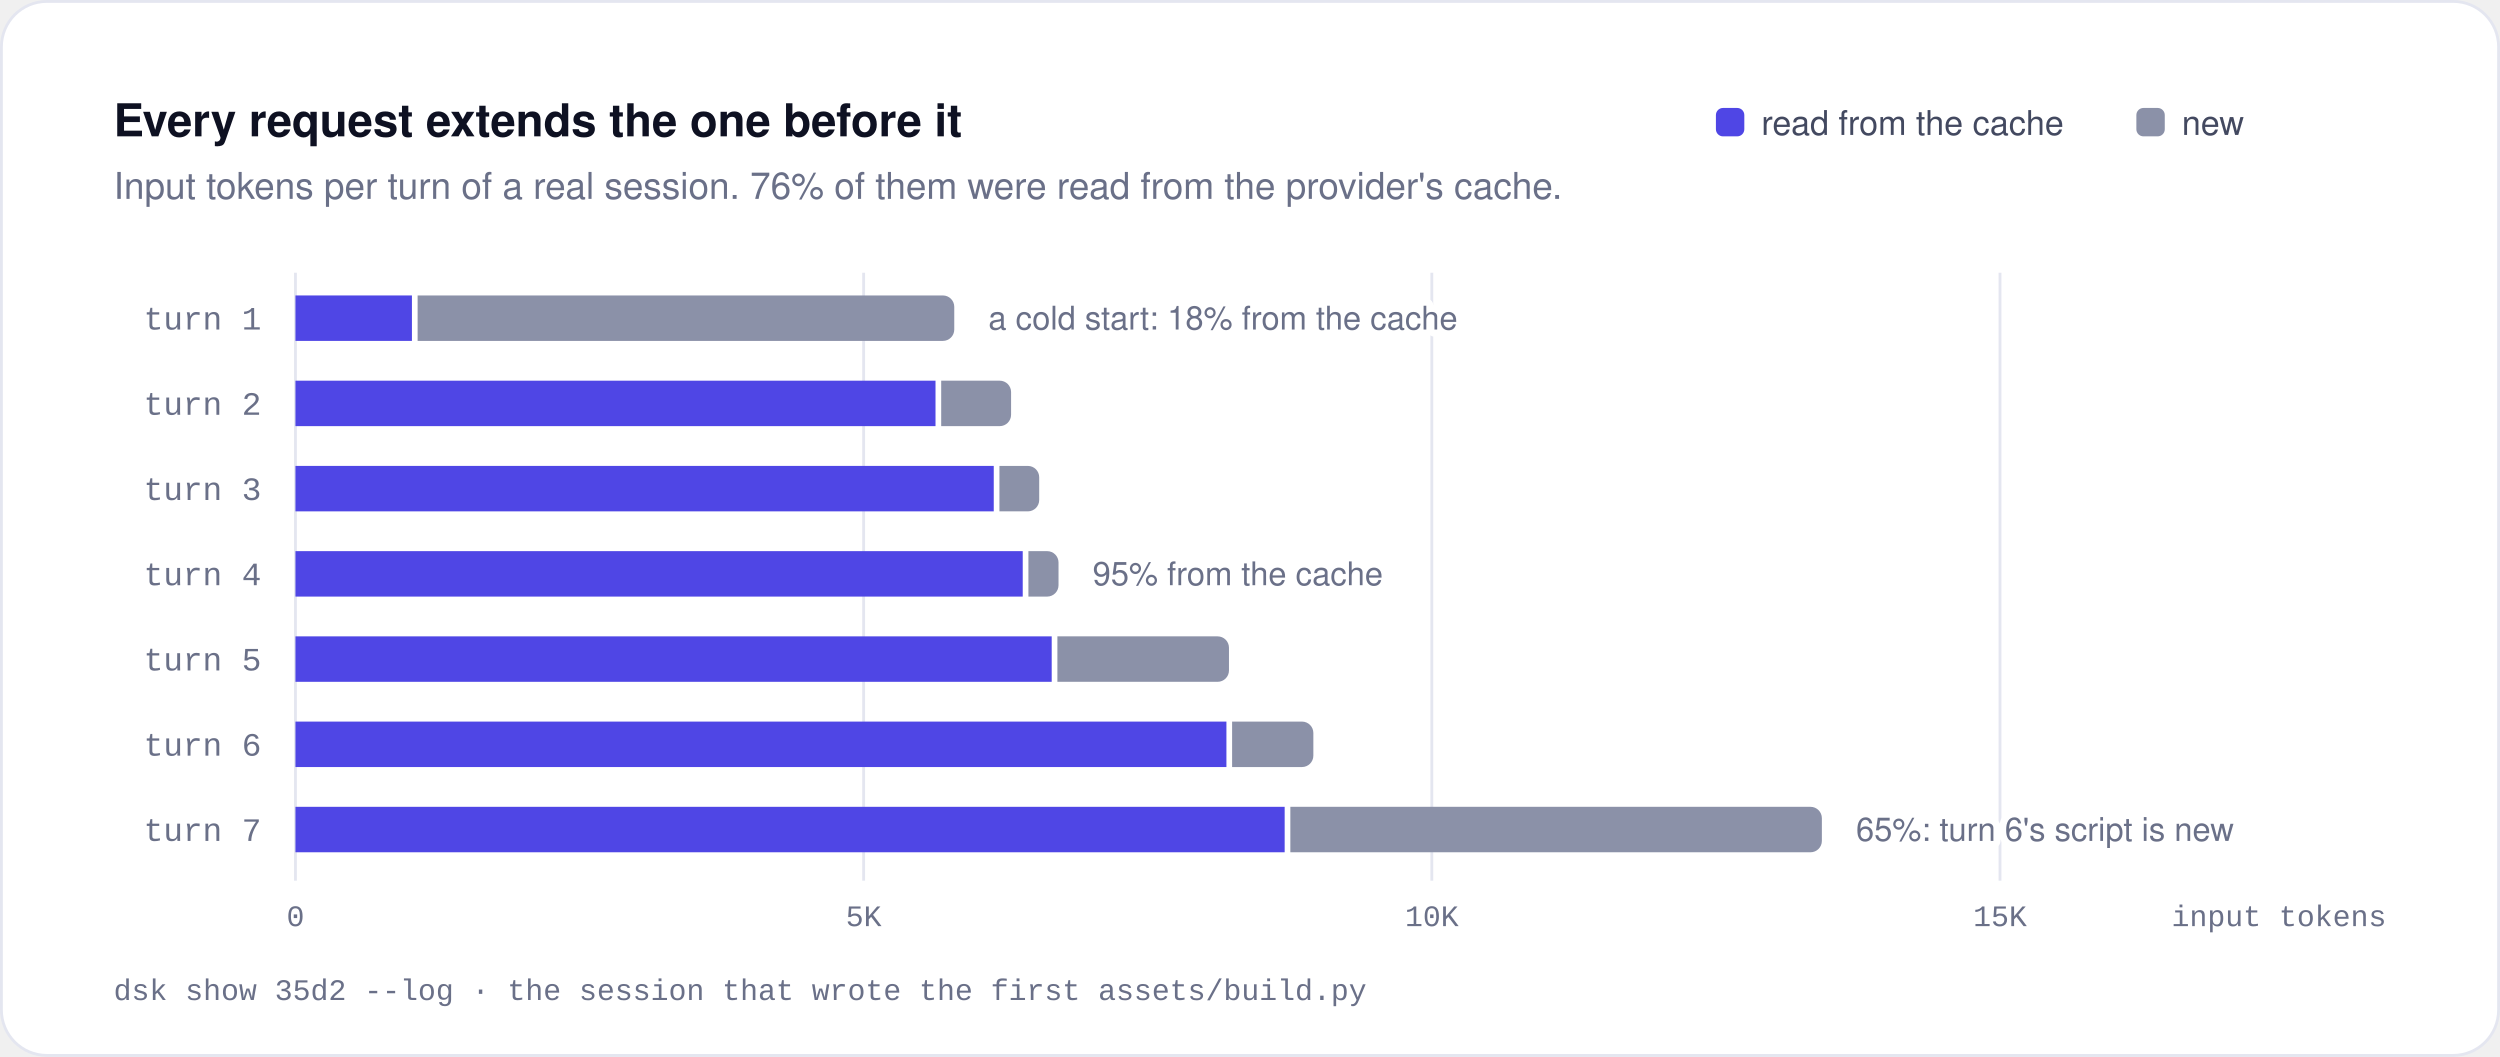
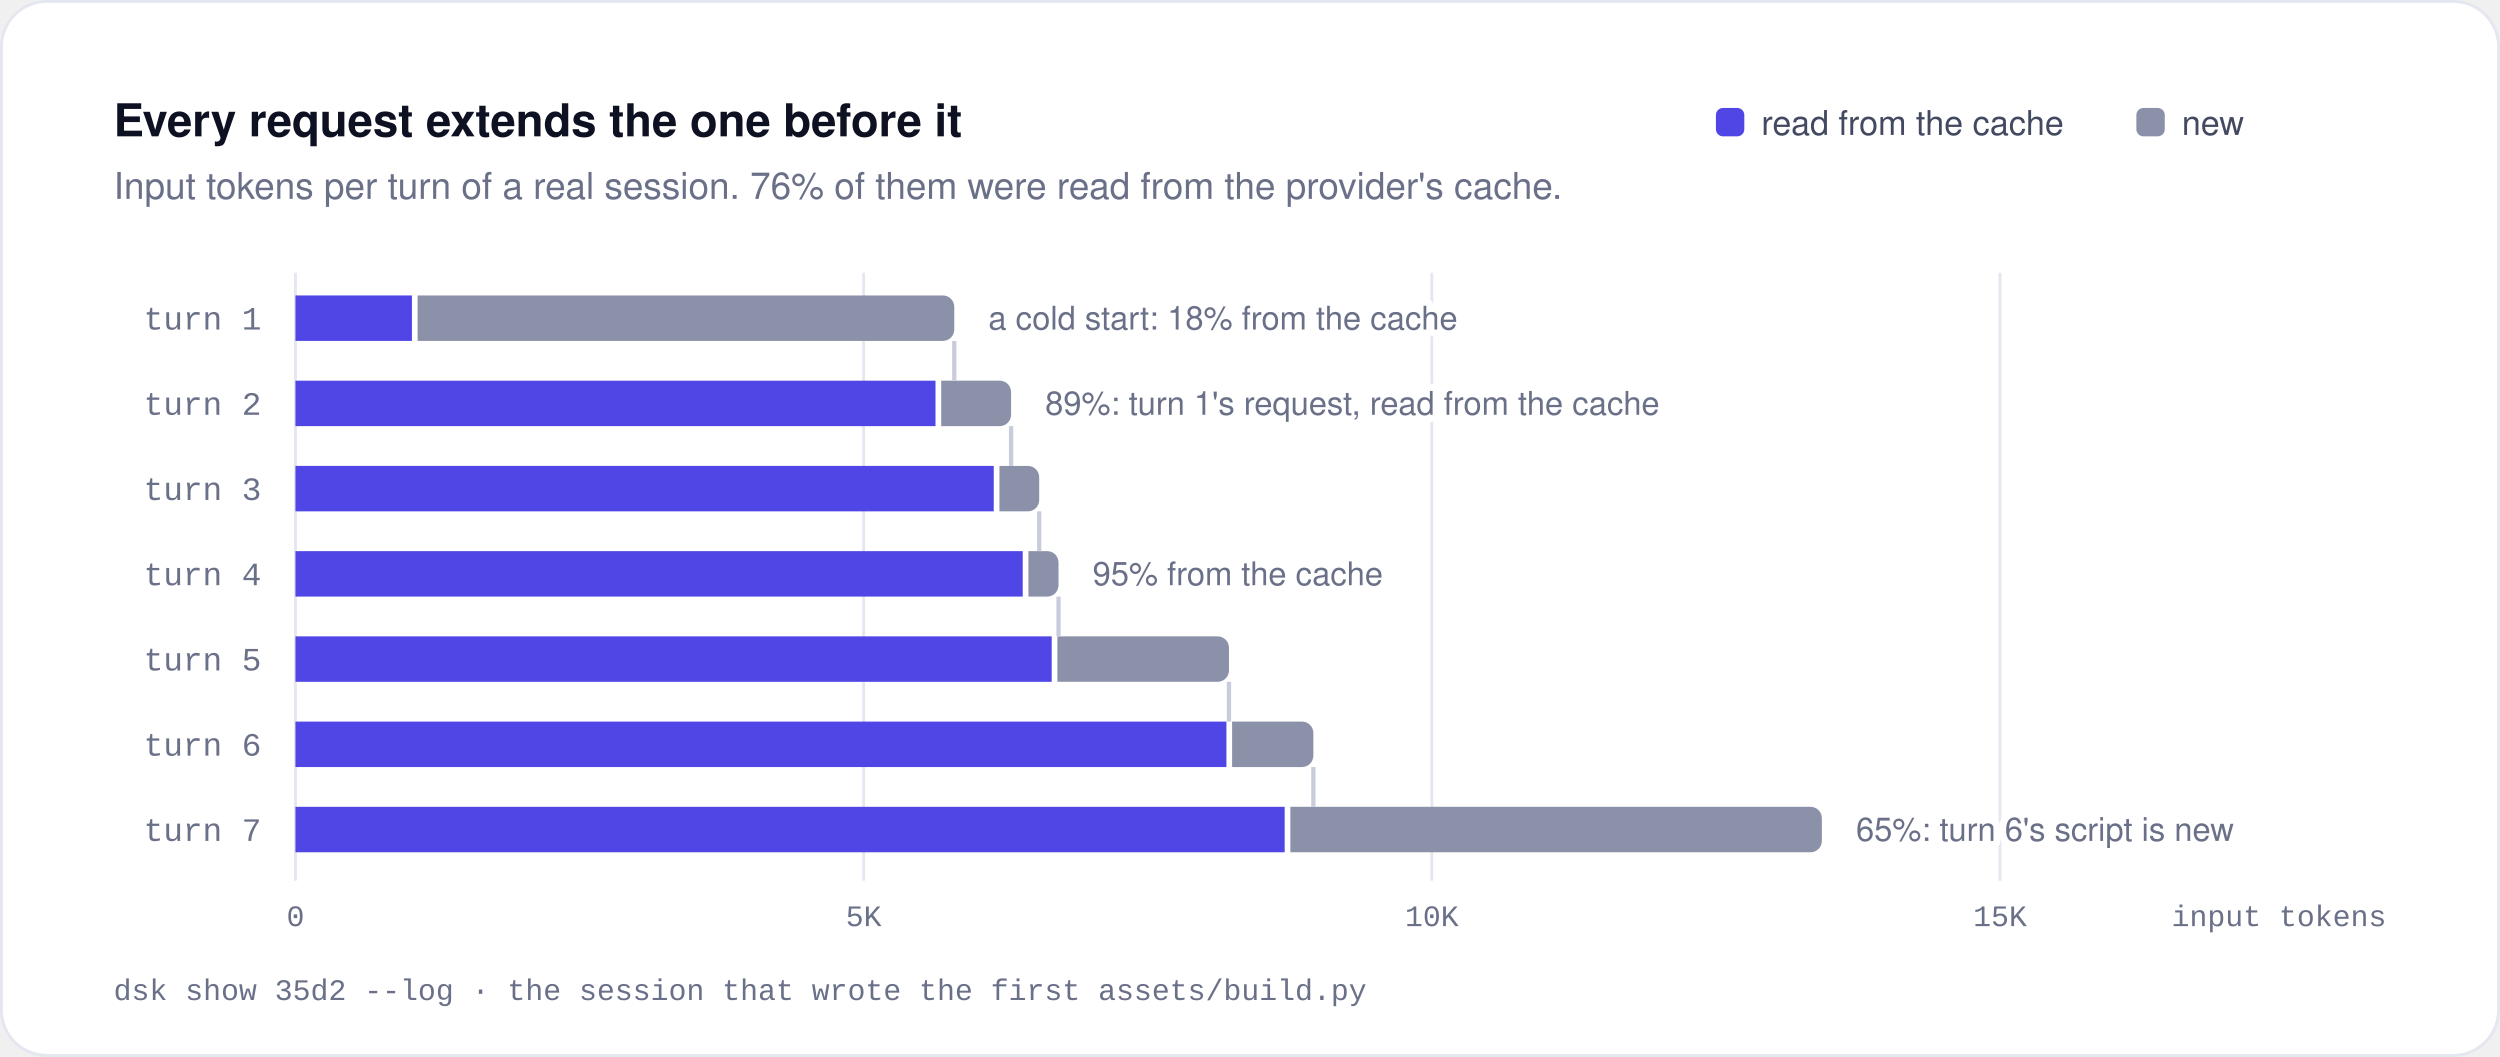
<svg xmlns="http://www.w3.org/2000/svg" width="880" height="372" viewBox="0 0 880 372" role="img" aria-label="Input tokens per turn of a real session of 7 turns, split into read from the cache and new: 76% of the input came from the cache">
-   <style>.d,.t{font-family:ui-sans-serif,system-ui,-apple-system,'Segoe UI',Helvetica,Arial,sans-serif}.m{font-family:ui-monospace,SFMono-Regular,Menlo,Consolas,'Liberation Mono',monospace}.ink{fill:#0e1122}.t2{fill:#434960}.mu{fill:#6a7088}.co{fill:#4f46e5}.wa{fill:#ea580c}.ok{fill:#15803d}.wn{fill:#b45309}.cd{fill:#4f46e5}.gr{fill:#8b91a8}.l2{fill:#c8ccdc}@keyframes a1{0%,2.50%{opacity:0;transform:translate(-6px,0px);animation-timing-function:cubic-bezier(.2,.8,.2,1)}4.50%{opacity:1;transform:none}95.50%{opacity:1;transform:none}98.00%,100%{opacity:0;transform:none}}.a1{animation:a1 20s infinite}@keyframes a2{0%,3.00%{opacity:0;transform:scaleX(0)}3.05%{opacity:1;transform:scaleX(0);animation-timing-function:cubic-bezier(.2,.8,.2,1)}5.25%{opacity:1;transform:none}95.50%{opacity:1;transform:none}98.00%,100%{opacity:0;transform:none}}.a2{transform-box:fill-box;transform-origin:0 50%;animation:a2 20s infinite}@keyframes a3{0%,5.00%{opacity:0;transform:scaleX(0)}5.05%{opacity:1;transform:scaleX(0);animation-timing-function:cubic-bezier(.2,.8,.2,1)}6.50%{opacity:1;transform:none}95.50%{opacity:1;transform:none}98.00%,100%{opacity:0;transform:none}}.a3{transform-box:fill-box;transform-origin:0 50%;animation:a3 20s infinite}@keyframes a4{0%,7.00%{opacity:0;transform:translate(6px,0px);animation-timing-function:cubic-bezier(.2,.8,.2,1)}9.00%{opacity:1;transform:none}95.50%{opacity:1;transform:none}98.00%,100%{opacity:0;transform:none}}.a4{animation:a4 20s infinite}@keyframes a5{0%,5.25%{opacity:0;transform:translate(-6px,0px);animation-timing-function:cubic-bezier(.2,.8,.2,1)}7.25%{opacity:1;transform:none}95.50%{opacity:1;transform:none}98.00%,100%{opacity:0;transform:none}}.a5{animation:a5 20s infinite}@keyframes a6{0%,5.75%{opacity:0;transform:scaleX(0)}5.80%{opacity:1;transform:scaleX(0);animation-timing-function:cubic-bezier(.2,.8,.2,1)}8.00%{opacity:1;transform:none}95.50%{opacity:1;transform:none}98.00%,100%{opacity:0;transform:none}}.a6{transform-box:fill-box;transform-origin:0 50%;animation:a6 20s infinite}@keyframes a7{0%,7.75%{opacity:0;transform:scaleX(0)}7.80%{opacity:1;transform:scaleX(0);animation-timing-function:cubic-bezier(.2,.8,.2,1)}9.25%{opacity:1;transform:none}95.50%{opacity:1;transform:none}98.00%,100%{opacity:0;transform:none}}.a7{transform-box:fill-box;transform-origin:0 50%;animation:a7 20s infinite}@keyframes a8{0%,8.00%{opacity:0;transform:translate(-6px,0px);animation-timing-function:cubic-bezier(.2,.8,.2,1)}10.00%{opacity:1;transform:none}95.50%{opacity:1;transform:none}98.00%,100%{opacity:0;transform:none}}.a8{animation:a8 20s infinite}@keyframes a9{0%,8.50%{opacity:0;transform:scaleX(0)}8.55%{opacity:1;transform:scaleX(0);animation-timing-function:cubic-bezier(.2,.8,.2,1)}10.75%{opacity:1;transform:none}95.50%{opacity:1;transform:none}98.00%,100%{opacity:0;transform:none}}.a9{transform-box:fill-box;transform-origin:0 50%;animation:a9 20s infinite}@keyframes a10{0%,10.50%{opacity:0;transform:scaleX(0)}10.55%{opacity:1;transform:scaleX(0);animation-timing-function:cubic-bezier(.2,.8,.2,1)}12.00%{opacity:1;transform:none}95.50%{opacity:1;transform:none}98.00%,100%{opacity:0;transform:none}}.a10{transform-box:fill-box;transform-origin:0 50%;animation:a10 20s infinite}@keyframes a11{0%,10.75%{opacity:0;transform:translate(-6px,0px);animation-timing-function:cubic-bezier(.2,.8,.2,1)}12.75%{opacity:1;transform:none}95.50%{opacity:1;transform:none}98.00%,100%{opacity:0;transform:none}}.a11{animation:a11 20s infinite}@keyframes a12{0%,11.25%{opacity:0;transform:scaleX(0)}11.30%{opacity:1;transform:scaleX(0);animation-timing-function:cubic-bezier(.2,.8,.2,1)}13.50%{opacity:1;transform:none}95.50%{opacity:1;transform:none}98.00%,100%{opacity:0;transform:none}}.a12{transform-box:fill-box;transform-origin:0 50%;animation:a12 20s infinite}@keyframes a13{0%,13.25%{opacity:0;transform:scaleX(0)}13.30%{opacity:1;transform:scaleX(0);animation-timing-function:cubic-bezier(.2,.8,.2,1)}14.75%{opacity:1;transform:none}95.50%{opacity:1;transform:none}98.00%,100%{opacity:0;transform:none}}.a13{transform-box:fill-box;transform-origin:0 50%;animation:a13 20s infinite}@keyframes a14{0%,15.25%{opacity:0;transform:translate(6px,0px);animation-timing-function:cubic-bezier(.2,.8,.2,1)}17.25%{opacity:1;transform:none}95.50%{opacity:1;transform:none}98.00%,100%{opacity:0;transform:none}}.a14{animation:a14 20s infinite}@keyframes a15{0%,13.50%{opacity:0;transform:translate(-6px,0px);animation-timing-function:cubic-bezier(.2,.8,.2,1)}15.50%{opacity:1;transform:none}95.50%{opacity:1;transform:none}98.00%,100%{opacity:0;transform:none}}.a15{animation:a15 20s infinite}@keyframes a16{0%,14.00%{opacity:0;transform:scaleX(0)}14.05%{opacity:1;transform:scaleX(0);animation-timing-function:cubic-bezier(.2,.8,.2,1)}16.25%{opacity:1;transform:none}95.50%{opacity:1;transform:none}98.00%,100%{opacity:0;transform:none}}.a16{transform-box:fill-box;transform-origin:0 50%;animation:a16 20s infinite}@keyframes a17{0%,16.00%{opacity:0;transform:scaleX(0)}16.05%{opacity:1;transform:scaleX(0);animation-timing-function:cubic-bezier(.2,.8,.2,1)}17.50%{opacity:1;transform:none}95.50%{opacity:1;transform:none}98.00%,100%{opacity:0;transform:none}}.a17{transform-box:fill-box;transform-origin:0 50%;animation:a17 20s infinite}@keyframes a18{0%,16.25%{opacity:0;transform:translate(-6px,0px);animation-timing-function:cubic-bezier(.2,.8,.2,1)}18.25%{opacity:1;transform:none}95.50%{opacity:1;transform:none}98.00%,100%{opacity:0;transform:none}}.a18{animation:a18 20s infinite}@keyframes a19{0%,16.75%{opacity:0;transform:scaleX(0)}16.80%{opacity:1;transform:scaleX(0);animation-timing-function:cubic-bezier(.2,.8,.2,1)}19.00%{opacity:1;transform:none}95.50%{opacity:1;transform:none}98.00%,100%{opacity:0;transform:none}}.a19{transform-box:fill-box;transform-origin:0 50%;animation:a19 20s infinite}@keyframes a20{0%,18.75%{opacity:0;transform:scaleX(0)}18.80%{opacity:1;transform:scaleX(0);animation-timing-function:cubic-bezier(.2,.8,.2,1)}20.25%{opacity:1;transform:none}95.50%{opacity:1;transform:none}98.00%,100%{opacity:0;transform:none}}.a20{transform-box:fill-box;transform-origin:0 50%;animation:a20 20s infinite}@keyframes a21{0%,19.00%{opacity:0;transform:translate(-6px,0px);animation-timing-function:cubic-bezier(.2,.8,.2,1)}21.00%{opacity:1;transform:none}95.50%{opacity:1;transform:none}98.00%,100%{opacity:0;transform:none}}.a21{animation:a21 20s infinite}@keyframes a22{0%,19.50%{opacity:0;transform:scaleX(0)}19.55%{opacity:1;transform:scaleX(0);animation-timing-function:cubic-bezier(.2,.8,.2,1)}21.75%{opacity:1;transform:none}95.50%{opacity:1;transform:none}98.00%,100%{opacity:0;transform:none}}.a22{transform-box:fill-box;transform-origin:0 50%;animation:a22 20s infinite}@keyframes a23{0%,21.50%{opacity:0;transform:scaleX(0)}21.55%{opacity:1;transform:scaleX(0);animation-timing-function:cubic-bezier(.2,.8,.2,1)}23.00%{opacity:1;transform:none}95.50%{opacity:1;transform:none}98.00%,100%{opacity:0;transform:none}}.a23{transform-box:fill-box;transform-origin:0 50%;animation:a23 20s infinite}@keyframes a24{0%,23.50%{opacity:0;transform:translate(6px,0px);animation-timing-function:cubic-bezier(.2,.8,.2,1)}25.50%{opacity:1;transform:none}95.50%{opacity:1;transform:none}98.00%,100%{opacity:0;transform:none}}.a24{animation:a24 20s infinite}@media (prefers-reduced-motion: reduce){*{animation:none!important}}</style>
+   <style>.d,.t{font-family:ui-sans-serif,system-ui,-apple-system,'Segoe UI',Helvetica,Arial,sans-serif}.m{font-family:ui-monospace,SFMono-Regular,Menlo,Consolas,'Liberation Mono',monospace}.ink{fill:#0e1122}.t2{fill:#434960}.mu{fill:#6a7088}.co{fill:#4f46e5}.wa{fill:#ea580c}.ok{fill:#15803d}.wn{fill:#b45309}.cd{fill:#4f46e5}.gr{fill:#8b91a8}.l2{fill:#c8ccdc}@keyframes a1{0%,2.50%{opacity:0;transform:translate(-6px,0px);animation-timing-function:cubic-bezier(.2,.8,.2,1)}4.50%{opacity:1;transform:none}95.50%{opacity:1;transform:none}98.00%,100%{opacity:0;transform:none}}.a1{animation:a1 20s infinite}@keyframes a2{0%,3.00%{opacity:0;transform:scaleX(0)}3.05%{opacity:1;transform:scaleX(0);animation-timing-function:cubic-bezier(.2,.8,.2,1)}5.25%{opacity:1;transform:none}95.50%{opacity:1;transform:none}98.00%,100%{opacity:0;transform:none}}.a2{transform-box:fill-box;transform-origin:0 50%;animation:a2 20s infinite}@keyframes a3{0%,5.00%{opacity:0;transform:scaleX(0)}5.05%{opacity:1;transform:scaleX(0);animation-timing-function:cubic-bezier(.2,.8,.2,1)}6.50%{opacity:1;transform:none}95.50%{opacity:1;transform:none}98.00%,100%{opacity:0;transform:none}}.a3{transform-box:fill-box;transform-origin:0 50%;animation:a3 20s infinite}@keyframes a4{0%,7.00%{opacity:0;transform:translate(6px,0px);animation-timing-function:cubic-bezier(.2,.8,.2,1)}9.00%{opacity:1;transform:none}95.50%{opacity:1;transform:none}98.00%,100%{opacity:0;transform:none}}.a4{animation:a4 20s infinite}@keyframes a5{0%,8.00%{opacity:0;transform:translate(-6px,0px);animation-timing-function:cubic-bezier(.2,.8,.2,1)}10.00%{opacity:1;transform:none}95.50%{opacity:1;transform:none}98.00%,100%{opacity:0;transform:none}}.a5{animation:a5 20s infinite}@keyframes a6{0%,6.15%{opacity:0;transform:translate(104px,104px)}6.75%{opacity:1;transform:translate(104px,104px)}8.25%{opacity:1;transform:translate(104px,134px)}10.75%{opacity:1;transform:translate(104px,134px)}11.35%,100%{opacity:0;transform:translate(104px,134px)}}.a6{animation:a6 20s linear infinite}@keyframes a7{0%,8.50%{opacity:0;transform:scaleX(0)}8.55%{opacity:1;transform:scaleX(0);animation-timing-function:cubic-bezier(.2,.8,.2,1)}10.75%{opacity:1;transform:none}95.50%{opacity:1;transform:none}98.00%,100%{opacity:0;transform:none}}.a7{transform-box:fill-box;transform-origin:0 50%;animation:a7 20s infinite}@keyframes a8{0%,10.50%{opacity:0;transform:scaleX(0)}10.55%{opacity:1;transform:scaleX(0);animation-timing-function:cubic-bezier(.2,.8,.2,1)}12.00%{opacity:1;transform:none}95.50%{opacity:1;transform:none}98.00%,100%{opacity:0;transform:none}}.a8{transform-box:fill-box;transform-origin:0 50%;animation:a8 20s infinite}@keyframes a9{0%,6.75%{opacity:0;stroke-dashoffset:14.0}6.80%{opacity:1;stroke-dashoffset:14.0;animation-timing-function:cubic-bezier(.2,.8,.2,1)}8.25%{opacity:1;stroke-dashoffset:0}95.50%{opacity:1;stroke-dashoffset:0}98.00%,100%{opacity:0;stroke-dashoffset:0}}.a9{stroke-dasharray:14.0;animation:a9 20s infinite}@keyframes a10{0%,12.50%{opacity:0;transform:translate(6px,0px);animation-timing-function:cubic-bezier(.2,.8,.2,1)}14.50%{opacity:1;transform:none}95.50%{opacity:1;transform:none}98.00%,100%{opacity:0;transform:none}}.a10{animation:a10 20s infinite}@keyframes a11{0%,13.50%{opacity:0;transform:translate(-6px,0px);animation-timing-function:cubic-bezier(.2,.8,.2,1)}15.50%{opacity:1;transform:none}95.50%{opacity:1;transform:none}98.00%,100%{opacity:0;transform:none}}.a11{animation:a11 20s infinite}@keyframes a12{0%,11.65%{opacity:0;transform:translate(104px,134px)}12.25%{opacity:1;transform:translate(104px,134px)}13.75%{opacity:1;transform:translate(104px,164px)}16.25%{opacity:1;transform:translate(104px,164px)}16.85%,100%{opacity:0;transform:translate(104px,164px)}}.a12{animation:a12 20s linear infinite}@keyframes a13{0%,14.00%{opacity:0;transform:scaleX(0)}14.05%{opacity:1;transform:scaleX(0);animation-timing-function:cubic-bezier(.2,.8,.2,1)}16.25%{opacity:1;transform:none}95.50%{opacity:1;transform:none}98.00%,100%{opacity:0;transform:none}}.a13{transform-box:fill-box;transform-origin:0 50%;animation:a13 20s infinite}@keyframes a14{0%,16.00%{opacity:0;transform:scaleX(0)}16.05%{opacity:1;transform:scaleX(0);animation-timing-function:cubic-bezier(.2,.8,.2,1)}17.50%{opacity:1;transform:none}95.50%{opacity:1;transform:none}98.00%,100%{opacity:0;transform:none}}.a14{transform-box:fill-box;transform-origin:0 50%;animation:a14 20s infinite}@keyframes a15{0%,12.25%{opacity:0;stroke-dashoffset:14.0}12.30%{opacity:1;stroke-dashoffset:14.0;animation-timing-function:cubic-bezier(.2,.8,.2,1)}13.75%{opacity:1;stroke-dashoffset:0}95.50%{opacity:1;stroke-dashoffset:0}98.00%,100%{opacity:0;stroke-dashoffset:0}}.a15{stroke-dasharray:14.0;animation:a15 20s infinite}@keyframes a16{0%,19.00%{opacity:0;transform:translate(-6px,0px);animation-timing-function:cubic-bezier(.2,.8,.2,1)}21.00%{opacity:1;transform:none}95.50%{opacity:1;transform:none}98.00%,100%{opacity:0;transform:none}}.a16{animation:a16 20s infinite}@keyframes a17{0%,17.15%{opacity:0;transform:translate(104px,164px)}17.75%{opacity:1;transform:translate(104px,164px)}19.25%{opacity:1;transform:translate(104px,194px)}21.75%{opacity:1;transform:translate(104px,194px)}22.35%,100%{opacity:0;transform:translate(104px,194px)}}.a17{animation:a17 20s linear infinite}@keyframes a18{0%,19.50%{opacity:0;transform:scaleX(0)}19.55%{opacity:1;transform:scaleX(0);animation-timing-function:cubic-bezier(.2,.8,.2,1)}21.75%{opacity:1;transform:none}95.50%{opacity:1;transform:none}98.00%,100%{opacity:0;transform:none}}.a18{transform-box:fill-box;transform-origin:0 50%;animation:a18 20s infinite}@keyframes a19{0%,21.50%{opacity:0;transform:scaleX(0)}21.55%{opacity:1;transform:scaleX(0);animation-timing-function:cubic-bezier(.2,.8,.2,1)}23.00%{opacity:1;transform:none}95.50%{opacity:1;transform:none}98.00%,100%{opacity:0;transform:none}}.a19{transform-box:fill-box;transform-origin:0 50%;animation:a19 20s infinite}@keyframes a20{0%,17.75%{opacity:0;stroke-dashoffset:14.0}17.80%{opacity:1;stroke-dashoffset:14.0;animation-timing-function:cubic-bezier(.2,.8,.2,1)}19.25%{opacity:1;stroke-dashoffset:0}95.50%{opacity:1;stroke-dashoffset:0}98.00%,100%{opacity:0;stroke-dashoffset:0}}.a20{stroke-dasharray:14.0;animation:a20 20s infinite}@keyframes a21{0%,23.50%{opacity:0;transform:translate(6px,0px);animation-timing-function:cubic-bezier(.2,.8,.2,1)}25.50%{opacity:1;transform:none}95.50%{opacity:1;transform:none}98.00%,100%{opacity:0;transform:none}}.a21{animation:a21 20s infinite}@keyframes a22{0%,24.50%{opacity:0;transform:translate(-6px,0px);animation-timing-function:cubic-bezier(.2,.8,.2,1)}26.50%{opacity:1;transform:none}95.50%{opacity:1;transform:none}98.00%,100%{opacity:0;transform:none}}.a22{animation:a22 20s infinite}@keyframes a23{0%,22.65%{opacity:0;transform:translate(104px,194px)}23.25%{opacity:1;transform:translate(104px,194px)}24.75%{opacity:1;transform:translate(104px,224px)}27.25%{opacity:1;transform:translate(104px,224px)}27.85%,100%{opacity:0;transform:translate(104px,224px)}}.a23{animation:a23 20s linear infinite}@keyframes a24{0%,25.00%{opacity:0;transform:scaleX(0)}25.05%{opacity:1;transform:scaleX(0);animation-timing-function:cubic-bezier(.2,.8,.2,1)}27.25%{opacity:1;transform:none}95.50%{opacity:1;transform:none}98.00%,100%{opacity:0;transform:none}}.a24{transform-box:fill-box;transform-origin:0 50%;animation:a24 20s infinite}@keyframes a25{0%,27.00%{opacity:0;transform:scaleX(0)}27.05%{opacity:1;transform:scaleX(0);animation-timing-function:cubic-bezier(.2,.8,.2,1)}28.50%{opacity:1;transform:none}95.50%{opacity:1;transform:none}98.00%,100%{opacity:0;transform:none}}.a25{transform-box:fill-box;transform-origin:0 50%;animation:a25 20s infinite}@keyframes a26{0%,23.25%{opacity:0;stroke-dashoffset:14.0}23.30%{opacity:1;stroke-dashoffset:14.0;animation-timing-function:cubic-bezier(.2,.8,.2,1)}24.75%{opacity:1;stroke-dashoffset:0}95.50%{opacity:1;stroke-dashoffset:0}98.00%,100%{opacity:0;stroke-dashoffset:0}}.a26{stroke-dasharray:14.0;animation:a26 20s infinite}@keyframes a27{0%,30.00%{opacity:0;transform:translate(-6px,0px);animation-timing-function:cubic-bezier(.2,.8,.2,1)}32.00%{opacity:1;transform:none}95.50%{opacity:1;transform:none}98.00%,100%{opacity:0;transform:none}}.a27{animation:a27 20s infinite}@keyframes a28{0%,28.15%{opacity:0;transform:translate(104px,224px)}28.75%{opacity:1;transform:translate(104px,224px)}30.25%{opacity:1;transform:translate(104px,254px)}32.75%{opacity:1;transform:translate(104px,254px)}33.35%,100%{opacity:0;transform:translate(104px,254px)}}.a28{animation:a28 20s linear infinite}@keyframes a29{0%,30.50%{opacity:0;transform:scaleX(0)}30.55%{opacity:1;transform:scaleX(0);animation-timing-function:cubic-bezier(.2,.8,.2,1)}32.75%{opacity:1;transform:none}95.50%{opacity:1;transform:none}98.00%,100%{opacity:0;transform:none}}.a29{transform-box:fill-box;transform-origin:0 50%;animation:a29 20s infinite}@keyframes a30{0%,32.50%{opacity:0;transform:scaleX(0)}32.55%{opacity:1;transform:scaleX(0);animation-timing-function:cubic-bezier(.2,.8,.2,1)}34.00%{opacity:1;transform:none}95.50%{opacity:1;transform:none}98.00%,100%{opacity:0;transform:none}}.a30{transform-box:fill-box;transform-origin:0 50%;animation:a30 20s infinite}@keyframes a31{0%,28.75%{opacity:0;stroke-dashoffset:14.0}28.80%{opacity:1;stroke-dashoffset:14.0;animation-timing-function:cubic-bezier(.2,.8,.2,1)}30.25%{opacity:1;stroke-dashoffset:0}95.50%{opacity:1;stroke-dashoffset:0}98.00%,100%{opacity:0;stroke-dashoffset:0}}.a31{stroke-dasharray:14.0;animation:a31 20s infinite}@keyframes a32{0%,35.50%{opacity:0;transform:translate(-6px,0px);animation-timing-function:cubic-bezier(.2,.8,.2,1)}37.50%{opacity:1;transform:none}95.50%{opacity:1;transform:none}98.00%,100%{opacity:0;transform:none}}.a32{animation:a32 20s infinite}@keyframes a33{0%,33.65%{opacity:0;transform:translate(104px,254px)}34.25%{opacity:1;transform:translate(104px,254px)}35.75%{opacity:1;transform:translate(104px,284px)}38.25%{opacity:1;transform:translate(104px,284px)}38.85%,100%{opacity:0;transform:translate(104px,284px)}}.a33{animation:a33 20s linear infinite}@keyframes a34{0%,36.00%{opacity:0;transform:scaleX(0)}36.05%{opacity:1;transform:scaleX(0);animation-timing-function:cubic-bezier(.2,.8,.2,1)}38.25%{opacity:1;transform:none}95.50%{opacity:1;transform:none}98.00%,100%{opacity:0;transform:none}}.a34{transform-box:fill-box;transform-origin:0 50%;animation:a34 20s infinite}@keyframes a35{0%,38.00%{opacity:0;transform:scaleX(0)}38.05%{opacity:1;transform:scaleX(0);animation-timing-function:cubic-bezier(.2,.8,.2,1)}39.50%{opacity:1;transform:none}95.50%{opacity:1;transform:none}98.00%,100%{opacity:0;transform:none}}.a35{transform-box:fill-box;transform-origin:0 50%;animation:a35 20s infinite}@keyframes a36{0%,34.25%{opacity:0;stroke-dashoffset:14.0}34.30%{opacity:1;stroke-dashoffset:14.0;animation-timing-function:cubic-bezier(.2,.8,.2,1)}35.75%{opacity:1;stroke-dashoffset:0}95.50%{opacity:1;stroke-dashoffset:0}98.00%,100%{opacity:0;stroke-dashoffset:0}}.a36{stroke-dasharray:14.0;animation:a36 20s infinite}@keyframes a37{0%,40.00%{opacity:0;transform:translate(6px,0px);animation-timing-function:cubic-bezier(.2,.8,.2,1)}42.00%{opacity:1;transform:none}95.50%{opacity:1;transform:none}98.00%,100%{opacity:0;transform:none}}.a37{animation:a37 20s infinite}@media (prefers-reduced-motion: reduce){*{animation:none!important}}</style>
  <defs>
    <clipPath id="card">
      <rect x="0.5" y="0.5" width="879" height="371" rx="16" />
    </clipPath>
  </defs>
  <rect x="0.5" y="0.5" width="879" height="371" rx="16" fill="#ffffff" stroke="#e4e6f0" />
  <text class="t ink" x="40" y="48" font-size="16" font-weight="650">Every request extends the one before it</text>
  <text class="t mu" x="40" y="70" font-size="13">Input tokens per turn of a real session. 76% of them were read from the provider's cache.</text>
  <rect x="604" y="38" width="10" height="10" rx="2.5" fill="#4f46e5" />
  <text class="t t2" x="620" y="47.5" font-size="12">read from the cache</text>
  <rect x="752" y="38" width="10" height="10" rx="2.5" fill="#8b91a8" />
  <text class="t t2" x="768" y="47.5" font-size="12">new</text>
  <line x1="104" y1="96" x2="104" y2="310" stroke="#e4e6f0" />
  <text class="m mu" x="104" y="326" font-size="10.5" text-anchor="middle">0</text>
  <line x1="304" y1="96" x2="304" y2="310" stroke="#e4e6f0" />
  <text class="m mu" x="304" y="326" font-size="10.5" text-anchor="middle">5K</text>
  <line x1="504" y1="96" x2="504" y2="310" stroke="#e4e6f0" />
  <text class="m mu" x="504" y="326" font-size="10.5" text-anchor="middle">10K</text>
  <line x1="704" y1="96" x2="704" y2="310" stroke="#e4e6f0" />
  <text class="m mu" x="704" y="326" font-size="10.5" text-anchor="middle">15K</text>
  <text class="m mu" x="840" y="326" font-size="10.5" text-anchor="end">input tokens</text>
  <g class="a1" data-k="show">
    <text class="m mu" x="92" y="116" font-size="11.5" textLength="41.4" text-anchor="end" xml:space="preserve">turn 1</text>
  </g>
  <g class="a2" data-k="grow">
    <rect x="104" y="104" width="41.0" height="16" fill="#4f46e5" />
  </g>
  <g class="a3" data-k="grow">
    <path d="M147.0 104 H331.9 a4 4 0 0 1 4 4 V116 a4 4 0 0 1 -4 4 H147.0 Z" fill="#8b91a8" />
  </g>
  <g class="a4" data-k="show">
    <text class="t mu" x="347.9" y="116" font-size="11.5" stroke="#ffffff" stroke-width="5" stroke-linejoin="round" paint-order="stroke">a cold start: 18% from the cache</text>
  </g>
  <g class="a5" data-k="show">
    <text class="m mu" x="92" y="146" font-size="11.5" textLength="41.4" text-anchor="end" xml:space="preserve">turn 2</text>
  </g>
-   <g class="a6" data-k="grow">
+   <g class="a6" data-k="travel" opacity="0">
+     <rect x="0" y="0" width="231.9" height="16" fill="#4f46e5" opacity=".25" />
+   </g>
+   <g class="a7" data-k="grow">
    <rect x="104" y="134" width="225.3" height="16" fill="#4f46e5" />
  </g>
-   <g class="a7" data-k="grow">
+   <g class="a8" data-k="grow">
    <path d="M331.3 134 H351.9 a4 4 0 0 1 4 4 V146 a4 4 0 0 1 -4 4 H331.3 Z" fill="#8b91a8" />
  </g>
-   <g class="a8" data-k="show">
+   <g class="a9" data-k="draw">
+     <line x1="335.9" y1="120" x2="335.9" y2="134" stroke="#c8ccdc" stroke-width="1.5" />
+   </g>
+   <g class="a10" data-k="show">
+     <text class="t mu" x="367.9" y="146" font-size="11.5" stroke="#ffffff" stroke-width="5" stroke-linejoin="round" paint-order="stroke">89%: turn 1's request, read from the cache</text>
+   </g>
+   <g class="a11" data-k="show">
    <text class="m mu" x="92" y="176" font-size="11.5" textLength="41.4" text-anchor="end" xml:space="preserve">turn 3</text>
  </g>
-   <g class="a9" data-k="grow">
+   <g class="a12" data-k="travel" opacity="0">
+     <rect x="0" y="0" width="251.9" height="16" fill="#4f46e5" opacity=".25" />
+   </g>
+   <g class="a13" data-k="grow">
    <rect x="104" y="164" width="245.8" height="16" fill="#4f46e5" />
  </g>
-   <g class="a10" data-k="grow">
+   <g class="a14" data-k="grow">
    <path d="M351.8 164 H361.8 a4 4 0 0 1 4 4 V176 a4 4 0 0 1 -4 4 H351.8 Z" fill="#8b91a8" />
  </g>
-   <g class="a11" data-k="show">
+   <g class="a15" data-k="draw">
+     <line x1="355.9" y1="150" x2="355.9" y2="164" stroke="#c8ccdc" stroke-width="1.5" />
+   </g>
+   <g class="a16" data-k="show">
    <text class="m mu" x="92" y="206" font-size="11.5" textLength="41.4" text-anchor="end" xml:space="preserve">turn 4</text>
  </g>
-   <g class="a12" data-k="grow">
+   <g class="a17" data-k="travel" opacity="0">
+     <rect x="0" y="0" width="261.8" height="16" fill="#4f46e5" opacity=".25" />
+   </g>
+   <g class="a18" data-k="grow">
    <rect x="104" y="194" width="256.0" height="16" fill="#4f46e5" />
  </g>
-   <g class="a13" data-k="grow">
+   <g class="a19" data-k="grow">
    <path d="M362.0 194 H368.6 a4 4 0 0 1 4 4 V206 a4 4 0 0 1 -4 4 H362.0 Z" fill="#8b91a8" />
  </g>
-   <g class="a14" data-k="show">
+   <g class="a20" data-k="draw">
+     <line x1="365.8" y1="180" x2="365.8" y2="194" stroke="#c8ccdc" stroke-width="1.5" />
+   </g>
+   <g class="a21" data-k="show">
    <text class="t mu" x="384.6" y="206" font-size="11.5" stroke="#ffffff" stroke-width="5" stroke-linejoin="round" paint-order="stroke">95% from the cache</text>
  </g>
-   <g class="a15" data-k="show">
+   <g class="a22" data-k="show">
    <text class="m mu" x="92" y="236" font-size="11.5" textLength="41.4" text-anchor="end" xml:space="preserve">turn 5</text>
  </g>
-   <g class="a16" data-k="grow">
+   <g class="a23" data-k="travel" opacity="0">
+     <rect x="0" y="0" width="268.6" height="16" fill="#4f46e5" opacity=".25" />
+   </g>
+   <g class="a24" data-k="grow">
    <rect x="104" y="224" width="266.2" height="16" fill="#4f46e5" />
  </g>
-   <g class="a17" data-k="grow">
+   <g class="a25" data-k="grow">
    <path d="M372.2 224 H428.6 a4 4 0 0 1 4 4 V236 a4 4 0 0 1 -4 4 H372.2 Z" fill="#8b91a8" />
  </g>
-   <g class="a18" data-k="show">
+   <g class="a26" data-k="draw">
+     <line x1="372.6" y1="210" x2="372.6" y2="224" stroke="#c8ccdc" stroke-width="1.5" />
+   </g>
+   <g class="a27" data-k="show">
    <text class="m mu" x="92" y="266" font-size="11.5" textLength="41.4" text-anchor="end" xml:space="preserve">turn 6</text>
  </g>
-   <g class="a19" data-k="grow">
+   <g class="a28" data-k="travel" opacity="0">
+     <rect x="0" y="0" width="328.6" height="16" fill="#4f46e5" opacity=".25" />
+   </g>
+   <g class="a29" data-k="grow">
    <rect x="104" y="254" width="327.7" height="16" fill="#4f46e5" />
  </g>
-   <g class="a20" data-k="grow">
+   <g class="a30" data-k="grow">
    <path d="M433.7 254 H458.3 a4 4 0 0 1 4 4 V266 a4 4 0 0 1 -4 4 H433.7 Z" fill="#8b91a8" />
  </g>
-   <g class="a21" data-k="show">
+   <g class="a31" data-k="draw">
+     <line x1="432.6" y1="240" x2="432.6" y2="254" stroke="#c8ccdc" stroke-width="1.5" />
+   </g>
+   <g class="a32" data-k="show">
    <text class="m mu" x="92" y="296" font-size="11.5" textLength="41.4" text-anchor="end" xml:space="preserve">turn 7</text>
  </g>
-   <g class="a22" data-k="grow">
+   <g class="a33" data-k="travel" opacity="0">
+     <rect x="0" y="0" width="358.3" height="16" fill="#4f46e5" opacity=".25" />
+   </g>
+   <g class="a34" data-k="grow">
    <rect x="104" y="284" width="348.2" height="16" fill="#4f46e5" />
  </g>
-   <g class="a23" data-k="grow">
+   <g class="a35" data-k="grow">
    <path d="M454.2 284 H637.3 a4 4 0 0 1 4 4 V296 a4 4 0 0 1 -4 4 H454.2 Z" fill="#8b91a8" />
  </g>
-   <g class="a24" data-k="show">
+   <g class="a36" data-k="draw">
+     <line x1="462.3" y1="270" x2="462.3" y2="284" stroke="#c8ccdc" stroke-width="1.5" />
+   </g>
+   <g class="a37" data-k="show">
    <text class="t mu" x="653.3" y="296" font-size="11.5" stroke="#ffffff" stroke-width="5" stroke-linejoin="round" paint-order="stroke">65%: turn 6's script is new</text>
  </g>
  <text class="m mu" x="40" y="352" font-size="10.5">dsk show 35d2 --log · the session that wrote the first assets/build.py</text>
</svg>
